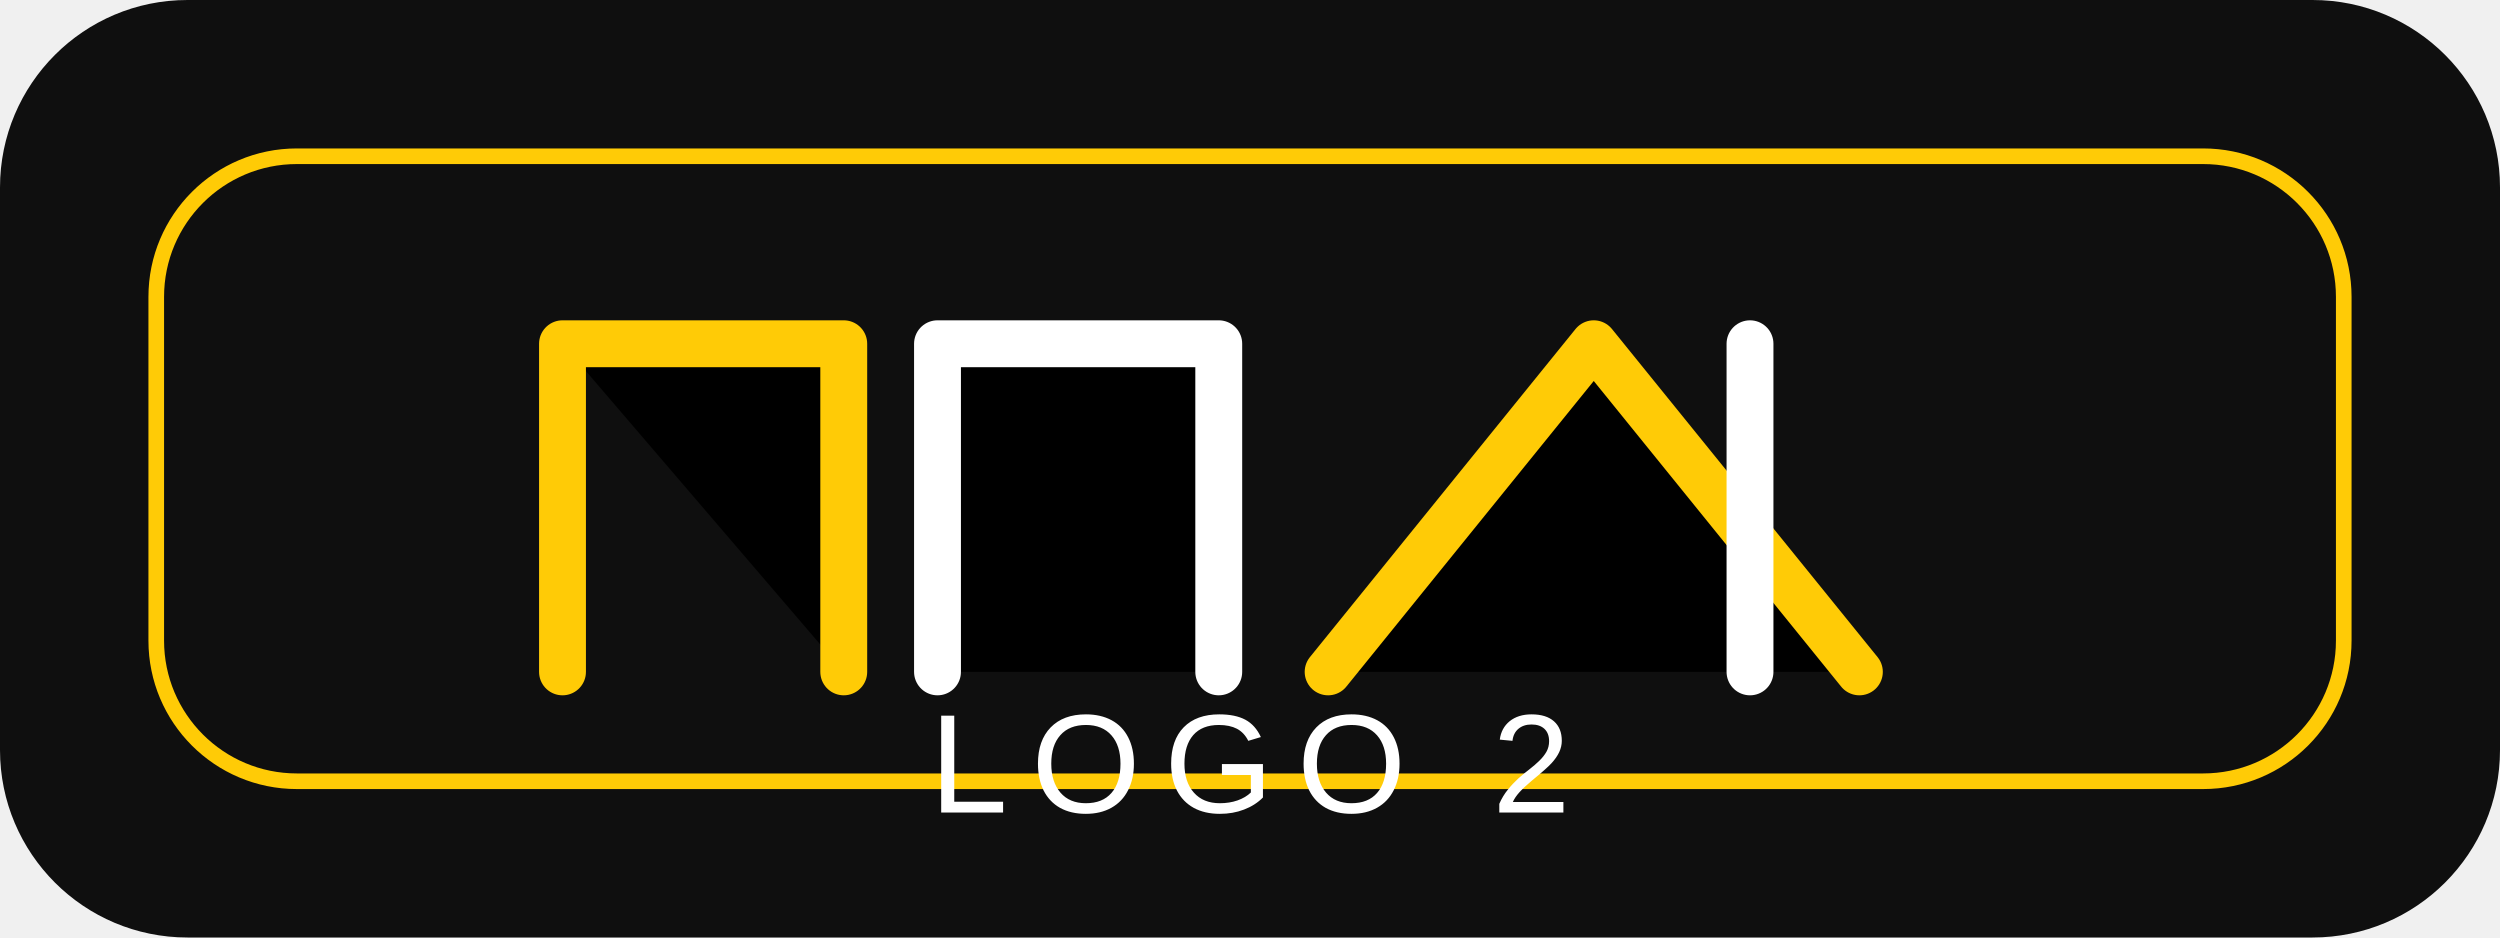
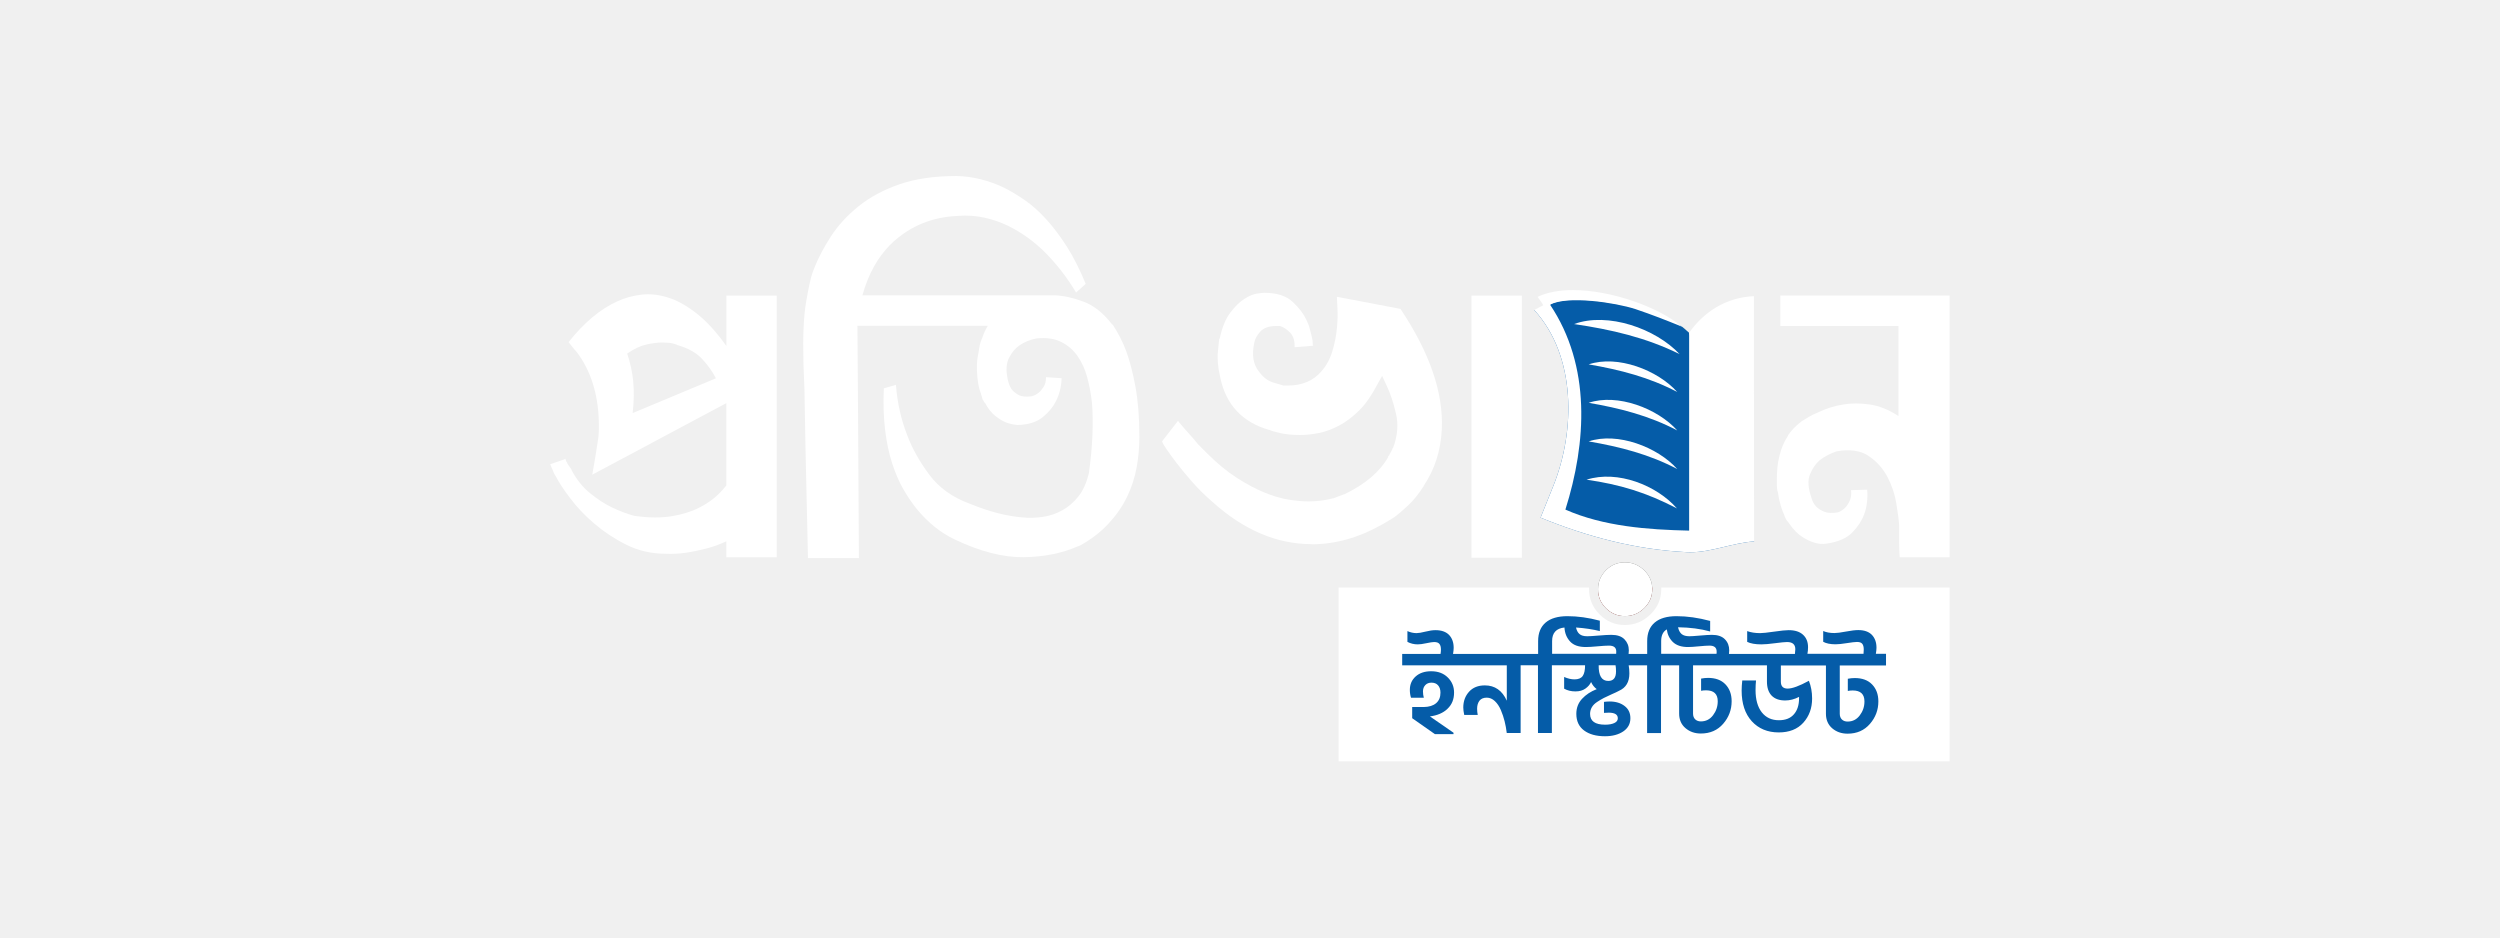
- <svg xmlns="http://www.w3.org/2000/svg" width="320" height="120" viewBox="0 0 320 120" role="img" aria-label="Logo placeholder 2">
-   <rect width="320" height="120" rx="24" fill="#0f0f0f" />
-   <rect x="20" y="20" width="280" height="80" rx="18" fill="none" stroke="#ffcb06" stroke-width="2" />
-   <path d="M72 86 L72 44 M72 44 L108 44 L108 86" stroke="#ffcb06" stroke-width="6" stroke-linecap="round" stroke-linejoin="round" />
-   <path d="M120 86 L120 44 L156 44 L156 86" stroke="#ffffff" stroke-width="6" stroke-linecap="round" stroke-linejoin="round" />
-   <path d="M170 86 L204 44 L238 86" stroke="#ffcb06" stroke-width="6" stroke-linecap="round" stroke-linejoin="round" />
-   <path d="M224 86 L224 44" stroke="#ffffff" stroke-width="6" stroke-linecap="round" />
-   <text x="160" y="104" text-anchor="middle" font-family="Poppins, Arial, sans-serif" font-size="18" fill="#ffffff" letter-spacing="3">LOGO 2</text>
+ <svg xmlns="http://www.w3.org/2000/svg" id="Layer_1" version="1.1" viewBox="0 0 320 120">
+   <defs>
+     <style>
+       .st0 {
+         fill: #fff;
+       }
+ 
+       .st1 {
+         fill: #e42726;
+       }
+ 
+       .st2 {
+         fill: #055ca8;
+       }
+ 
+       .st3 {
+         fill: #85b122;
+       }
+ 
+       .st4 {
+         fill: #5d5e5c;
+       }
+     </style>
+   </defs>
+   <path class="st1" d="M205.56,77.84c-.68-.68-1.01-1.48-1.01-2.43,0-.07,0-.14,0-.22h6.93c0,.07,0,.14,0,.22,0,.94-.35,1.75-1.04,2.43-.7.68-1.52,1.01-2.46,1.01s-1.75-.34-2.43-1.01Z" />
+   <path class="st0" d="M249.55,75.2v22.25h-78.21v-22.25h32.06c0,.07,0,.14,0,.22,0,1.25.45,2.33,1.35,3.23.9.9,1.98,1.35,3.23,1.35s2.34-.45,3.27-1.35c.93-.9,1.39-1.97,1.39-3.23,0-.07,0-.14,0-.22h36.92Z" />
+   <path class="st3" d="M215.87,42.31l-.5-.43c.2.14.37.29.5.43Z" />
+   <path class="st3" d="M215.37,41.88s-.07-.05-.1-.07h.02l.09.07Z" />
+   <path class="st2" d="M224.52,69.3c-2.82.21-5.47,1.39-8.15,1.39-.15,0-.3,0-.44-.01-6.57-.33-12.73-1.97-18.74-4.42l1.63-4.05c2.82-6.99,2.98-16.6-2.44-22.53l1.64.19c-.04-.12-.05-.24-.02-.35.27-1.32,4.59-1.53,9.66-.49,3.33.69,6.16,1.76,7.62,2.78.04.02.07.05.1.07l.5.43.32.28,8.33,26.71Z" />
+   <g>
+     <path class="st0" d="M224.52,69.3c-2.82.21-5.47,1.39-8.15,1.39-.15,0-.3,0-.44-.01-6.57-.33-12.73-1.97-18.74-4.42l1.63-4.05c2.82-6.99,2.98-16.6-2.44-22.53l1.16-.61c-.22-.41-.43-.64-.73-1.07,1.25-.6,2.82-.87,4.53-.87,4.93,0,11,2.2,13.94,4.68-2.02-.82-3.87-1.55-5.93-2.24-2.62-.86-8.75-1.76-10.94-.57,5.27,7.87,4.67,17.63,1.96,26.23,4.88,2.15,10.53,2.57,15.84,2.69v-25.33c1.9-2.69,4.73-4.52,8.29-4.68l.02,31.39Z" />
+     <path class="st0" d="M214.65,65.08c-3.89-2.04-7.31-3.07-11.57-3.68,3.97-1.27,9,.73,11.57,3.68Z" />
+     <path class="st0" d="M214.69,55.1c-3.58-1.89-7.33-2.85-11.34-3.54,3.67-1.24,8.83.72,11.34,3.54Z" />
+     <path class="st0" d="M214.69,50.18c-3.58-1.89-7.33-2.85-11.34-3.54,3.67-1.24,8.83.72,11.34,3.54Z" />
+     <path class="st0" d="M214.99,45.33c-4.3-2.13-8.75-3.15-13.51-3.85,4.31-1.58,10.46.58,13.51,3.85Z" />
+     <path class="st0" d="M214.69,60.04c-3.58-1.89-7.33-2.85-11.34-3.54,3.67-1.24,8.83.72,11.34,3.54Z" />
+   </g>
+   <path class="st4" d="M211.49,75.42c0,.94-.35,1.75-1.04,2.43-.7.68-1.52,1.01-2.46,1.01s-1.75-.34-2.43-1.01c-.68-.68-1.01-1.48-1.01-2.43s.34-1.75,1.01-2.43c.68-.68,1.49-1.01,2.43-1.01s1.76.34,2.46,1.01c.7.68,1.04,1.49,1.04,2.43Z" />
+   <g>
+     <path class="st0" d="M92.98,37.84v6.45c-1.29-1.81-2.57-3.2-3.84-4.19-1.27-.99-2.49-1.67-3.68-2.03-1.18-.37-2.31-.48-3.39-.35-1.08.13-2.09.41-3.03.84-2.19.99-4.28,2.73-6.26,5.23.26.35.49.64.71.9.22.22.41.45.58.71.17.26.3.45.39.58,1.55,2.5,2.28,5.55,2.19,9.16,0,.39-.05.89-.16,1.52-.11.62-.2,1.24-.29,1.84-.13.73-.26,1.49-.39,2.26l17.16-9.16v10.54c-.28.36-.61.72-.98,1.09-.66.66-1.49,1.24-2.49,1.75-1,.51-2.19.88-3.56,1.1-1.37.22-2.96.21-4.78-.06-.97-.26-1.95-.64-2.95-1.13-.85-.41-1.74-1-2.67-1.75-.93-.75-1.72-1.73-2.37-2.94v-.06c-.12-.19-.23-.36-.35-.51-.12-.15-.21-.32-.29-.51l-.06-.06c0-.07-.04-.19-.12-.34l-.06.06-1.8.62h-.06c.04.15.1.3.17.45.08.15.15.33.23.54.08.21.19.42.35.65.35.68.93,1.58,1.77,2.69.83,1.11,1.85,2.2,3.07,3.25s2.6,1.97,4.14,2.74c1.54.77,3.22,1.16,5.04,1.16.81.04,1.68,0,2.61-.13.77-.11,1.65-.3,2.64-.55.81-.2,1.64-.51,2.52-.91v2.04h6.45v-33.49h-6.45ZM80.98,52.88c.17-1.51.19-2.87.07-4.1-.13-1.23-.39-2.4-.77-3.52.86-.6,1.68-.99,2.45-1.16.77-.17,1.44-.26,2-.26.6,0,1.08.04,1.42.13.34.09.52.15.52.19,1.38.39,2.43.97,3.16,1.74.73.77,1.33,1.61,1.81,2.52l-10.65,4.45Z" />
+     <path class="st0" d="M145.84,55.91v.06c0,1.29-.12,2.58-.35,3.87-.24,1.29-.64,2.54-1.22,3.74-.58,1.21-1.37,2.35-2.36,3.42-.99,1.08-2.22,2.02-3.68,2.84-.04,0-.09.02-.13.06h-.07c-2.02.9-4.35,1.38-6.97,1.42-2.62.04-5.57-.71-8.84-2.26-1.81-.86-3.42-2.15-4.84-3.87-.6-.73-1.18-1.58-1.74-2.55-.56-.97-1.04-2.09-1.45-3.35-.41-1.27-.71-2.7-.9-4.29-.19-1.59-.25-3.35-.16-5.29l1.55-.45c.17,2.24.64,4.37,1.42,6.39.64,1.72,1.59,3.42,2.84,5.1,1.25,1.68,2.99,2.93,5.23,3.74,2.41.99,4.65,1.57,6.71,1.74.86.09,1.73.06,2.61-.07.88-.13,1.71-.41,2.48-.84.78-.43,1.46-1.02,2.06-1.77.6-.75,1.05-1.75,1.35-3,.47-3.4.6-6.41.39-9.03-.13-1.12-.33-2.2-.61-3.23-.28-1.03-.69-1.94-1.23-2.71-.54-.78-1.24-1.38-2.1-1.81-.86-.43-1.91-.58-3.16-.45-.86.17-1.59.47-2.19.9-.52.35-.96.87-1.32,1.58-.37.71-.42,1.65-.16,2.81.09.43.24.82.45,1.16.21.3.52.56.9.77.39.22.94.28,1.68.19.34-.09.64-.24.9-.45.22-.17.43-.42.64-.74.22-.32.32-.74.32-1.26l2,.13c-.04,1.08-.28,2.04-.71,2.9-.35.73-.9,1.42-1.68,2.06-.78.65-1.85.99-3.23,1.03-.52-.04-1.01-.15-1.48-.32-.43-.17-.89-.45-1.39-.84-.49-.39-.94-.95-1.32-1.68-.09-.04-.15-.13-.19-.26-.09-.09-.14-.19-.16-.32-.02-.13-.08-.3-.16-.52v-.07c-.3-.69-.47-1.66-.52-2.9v-.81c0-.24.02-.48.06-.74v-.06c.09-.43.16-.87.23-1.32.06-.45.2-.91.42-1.39.16-.51.39-.99.68-1.47h-16.69l.06,8.18.13,21.55h-6.52l-.32-14.26-.13-7.29-.13-3.35v-.19c-.09-3.31.03-5.89.35-7.74.32-1.85.59-3.08.81-3.68l.19-.52c.52-1.33,1.24-2.71,2.16-4.13.92-1.42,2.11-2.71,3.55-3.87,1.44-1.16,3.18-2.1,5.23-2.81,2.04-.71,4.48-1.06,7.32-1.06,2.02.04,4.04.54,6.06,1.49.86.43,1.75.97,2.68,1.61.93.64,1.84,1.46,2.74,2.45.9.99,1.78,2.16,2.65,3.52.86,1.35,1.65,2.94,2.39,4.74l-1.23,1.1c-1.16-1.93-2.5-3.66-4-5.16-.64-.64-1.37-1.26-2.16-1.84-.8-.58-1.66-1.1-2.58-1.55-.93-.45-1.93-.8-3-1.03-1.08-.24-2.19-.31-3.35-.23-2.19.09-4.17.62-5.94,1.61-.78.43-1.54.98-2.29,1.64-.75.67-1.45,1.49-2.1,2.48-.64.99-1.19,2.15-1.64,3.48-.1.31-.2.63-.29.96h24.25c.1,0,.21,0,.31,0,.02,0,.03,0,.05,0,1.12.04,2.34.31,3.68.81,1.33.49,2.56,1.47,3.68,2.93h.06c.73,1.12,1.31,2.26,1.74,3.42.43,1.16.82,2.64,1.16,4.45.34,1.81.52,3.96.52,6.45Z" />
+     <path class="st0" d="M167.89,69.65c-4.47,0-8.71-1.81-12.71-5.42-.99-.86-1.86-1.72-2.61-2.58-.75-.86-1.4-1.65-1.94-2.35-.54-.71-.97-1.3-1.29-1.77-.32-.47-.51-.77-.55-.9v-.06l-.06-.06,2.06-2.65.13.19c.43.52.85,1,1.26,1.45.41.45.81.91,1.19,1.39l1.16,1.16c1.29,1.29,2.56,2.33,3.81,3.13,1.25.8,2.42,1.42,3.52,1.87,1.1.45,2.12.75,3.06.9.95.15,1.81.23,2.58.23,1.07,0,2.11-.13,3.1-.39h.06c.21-.09.44-.17.68-.26.24-.09.46-.17.68-.26h.06c2.67-1.29,4.54-2.88,5.61-4.77v-.13l.13-.06v-.06c.09-.17.17-.33.26-.48.09-.15.15-.29.19-.42l.06-.06c.56-1.51.68-2.96.35-4.36-.32-1.4-.72-2.59-1.19-3.58l-.58-1.23-.65,1.16c-.69,1.33-1.44,2.41-2.26,3.23s-1.67,1.46-2.55,1.94c-.88.47-1.75.8-2.61.97-.86.17-1.66.26-2.39.26-1.03,0-1.91-.09-2.65-.26-.73-.17-1.16-.3-1.29-.39h-.06c-3.44-.99-5.53-3.23-6.26-6.71-.3-1.29-.4-2.42-.29-3.39.11-.97.16-1.49.16-1.58h.06c.3-1.42.75-2.53,1.35-3.32.6-.8,1.2-1.39,1.81-1.77.6-.39,1.14-.61,1.61-.68.47-.06.77-.1.9-.1h.06c1.59,0,2.8.39,3.61,1.16.82.77,1.4,1.53,1.74,2.26.21.43.37.83.45,1.19.09.37.17.7.26,1,.09.34.13.69.13,1.03l.06.13-2.39.19v-.19c0-.73-.2-1.3-.61-1.71-.41-.41-.83-.68-1.26-.81h-.52c-.9,0-1.57.24-2,.71-.43.47-.69.95-.77,1.42-.34,1.55-.15,2.77.58,3.68.52.73,1.13,1.2,1.84,1.42.71.22,1.15.34,1.32.39h.52c1.85,0,3.29-.6,4.32-1.81.65-.73,1.12-1.6,1.42-2.61.3-1.01.49-2,.58-2.97.09-.97.11-1.81.06-2.52-.04-.71-.06-1.15-.06-1.32v-.13l8.13,1.55c3.74,5.59,5.51,10.73,5.29,15.42-.13,2.71-.9,5.12-2.32,7.23v.06l-.06.06c-.6.95-1.25,1.74-1.94,2.39-.69.64-1.29,1.16-1.81,1.55h-.06l-.06.06-.97.58-.45.26c-2.97,1.68-5.98,2.52-9.03,2.52Z" />
+     <path class="st0" d="M194.8,71.39h-6.45v-33.55h6.45v33.55Z" />
+     <path class="st0" d="M249.55,37.84v33.49h-6.39c-.04-.64-.07-1.25-.07-1.81v-2.26c-.04-.69-.16-1.62-.36-2.81-.19-1.18-.57-2.31-1.13-3.39-.56-1.07-1.35-1.97-2.39-2.68-1.03-.71-2.41-.91-4.13-.61-.86.3-1.59.69-2.19,1.16-.52.47-.93,1.08-1.22,1.81-.3.73-.24,1.72.19,2.97.13.47.34.86.64,1.16.26.26.6.47,1.03.64s1.01.19,1.74.07c.34-.13.64-.32.9-.58.21-.21.41-.51.58-.87.17-.36.24-.83.19-1.39l2.06-.06c.09,1.16-.04,2.22-.39,3.16-.3.82-.81,1.59-1.52,2.32-.71.73-1.8,1.2-3.26,1.42-.56.09-1.1.04-1.61-.13-.47-.13-.99-.38-1.55-.74-.56-.36-1.1-.91-1.61-1.64-.04-.04-.11-.13-.19-.26-.09-.09-.16-.18-.23-.29-.06-.11-.14-.27-.23-.48v-.07c-.17-.34-.33-.76-.48-1.26-.15-.49-.27-1.06-.36-1.71,0-.04-.02-.09-.06-.13-.04-.26-.07-.52-.07-.78v-.84c0-.47.02-.95.07-1.42.04-.47.13-.97.26-1.48.22-.95.58-1.81,1.1-2.58v-.06c.21-.3.45-.59.71-.87.26-.28.56-.55.9-.81.04,0,.07-.02.07-.07.34-.21.68-.42,1-.61.32-.19.7-.38,1.13-.55,1.07-.52,2.17-.86,3.29-1.03.99-.17,2.1-.17,3.32,0,1.23.17,2.46.67,3.71,1.48v-11.52h-15.12v-3.9h21.64Z" />
+     <path class="st0" d="M134.96,37.84h0c-.1,0-.21,0-.31,0h.31Z" />
+   </g>
+   <path class="st0" d="M211.49,75.42c0,.94-.35,1.75-1.04,2.43-.7.68-1.52,1.01-2.46,1.01s-1.75-.34-2.43-1.01c-.68-.68-1.01-1.48-1.01-2.43s.34-1.75,1.01-2.43c.68-.68,1.49-1.01,2.43-1.01s1.76.34,2.46,1.01c.7.68,1.04,1.49,1.04,2.43Z" />
+   <g>
+     <path class="st2" d="M185.28,90.72c.56-.52.84-1.21.84-2.07,0-.77-.27-1.41-.81-1.94-.54-.53-1.24-.79-2.12-.79-.83,0-1.49.22-1.99.67-.5.45-.74,1.02-.74,1.72,0,.36.05.69.15,1h1.64c-.07-.24-.11-.52-.11-.81,0-.33.1-.6.3-.81.2-.21.46-.31.79-.31.36,0,.64.11.84.34.2.22.31.54.31.94,0,.57-.18,1.02-.55,1.34-.37.32-.9.49-1.61.5h-1.46v1.43l2.91,2.04h2.38v-.18l-3.02-2.09c.94-.12,1.69-.44,2.25-.97Z" />
+     <path class="st2" d="M241.41,85.15v-1.46h-1.3c.05-.31.08-.57.08-.78,0-.69-.2-1.24-.59-1.65-.39-.4-.97-.61-1.74-.61-.38,0-.9.06-1.58.19-.67.13-1.17.19-1.47.19-.58,0-1.06-.09-1.44-.26v1.38c.38.21.91.32,1.58.32.35,0,.83-.05,1.45-.15.62-.1,1.05-.15,1.3-.15.33,0,.55.08.68.25.12.16.18.4.18.72,0,.12-.01.31-.03.55h-7.18c.05-.26.08-.54.08-.84,0-.69-.22-1.22-.65-1.61-.43-.39-1.04-.58-1.83-.58-.36,0-.98.06-1.86.19-.89.13-1.48.19-1.79.19-.64,0-1.2-.09-1.66-.26v1.38c.43.21,1.03.32,1.81.32.42,0,1.01-.05,1.76-.15.76-.1,1.27-.15,1.53-.15.71,0,1.06.31,1.06.92,0,.03-.02.23-.05.6h-8.44c.02-.2.03-.36.03-.46,0-.56-.18-1.03-.55-1.41-.37-.38-.92-.57-1.66-.57-.34,0-.84.03-1.51.09-.67.06-1.13.09-1.37.09-.44,0-.77-.09-1-.28-.22-.19-.38-.48-.46-.87,1.53.02,2.9.2,4.11.54v-1.35c-1.52-.41-2.95-.61-4.3-.61-1.22,0-2.15.27-2.79.81-.64.54-.97,1.33-.97,2.38v1.64h-2.38c.02-.2.03-.36.03-.46,0-.56-.19-1.03-.56-1.41-.37-.38-.93-.57-1.68-.57-.37,0-.91.03-1.61.09-.71.06-1.2.09-1.47.09-.44,0-.77-.09-.99-.28-.22-.18-.37-.47-.45-.84,1.15.08,2.17.24,3.05.46v-1.33c-1.46-.39-2.84-.58-4.14-.58-1.22,0-2.15.27-2.79.81-.64.54-.97,1.33-.97,2.38v1.64h-10.89c.05-.31.08-.57.08-.78,0-.69-.2-1.24-.59-1.65-.39-.4-.97-.61-1.74-.61-.35,0-.78.06-1.29.19-.51.13-.89.19-1.13.19-.4,0-.79-.09-1.17-.26v1.38c.4.21.84.32,1.32.32.28,0,.65-.05,1.11-.15.47-.1.8-.15.99-.15.33,0,.55.08.68.25.13.16.19.4.19.72,0,.18-.02.37-.05.55h-4.91v1.46h13.39v4.53c-.59-1.31-1.53-1.96-2.81-1.96-.86,0-1.53.27-2.02.81-.49.54-.74,1.22-.74,2.02,0,.26.04.57.12.95h1.73c-.05-.26-.08-.52-.08-.8,0-.43.11-.77.31-1.03.21-.26.52-.38.93-.38.38,0,.72.15,1.03.44.31.29.57.68.77,1.15.2.47.36.95.48,1.43.12.48.21.97.27,1.47v.03h1.78v-8.67h2.22v8.67h1.78v-8.67h4.25c0,.62-.1,1.08-.3,1.37-.2.29-.55.44-1.05.44-.42,0-.86-.1-1.33-.31v1.5c.43.24.91.35,1.44.35s.94-.12,1.28-.36c.34-.24.58-.52.73-.84.17.38.41.68.72.91-.77.3-1.39.71-1.88,1.24-.49.53-.73,1.17-.73,1.92,0,.93.33,1.64.99,2.13.66.49,1.55.74,2.68.74.95,0,1.73-.21,2.34-.62.61-.42.91-.98.91-1.68,0-.67-.24-1.19-.74-1.57-.49-.38-1.13-.58-1.9-.58-.26,0-.5.02-.74.05v1.41c.2-.02.4-.03.6-.03.78,0,1.17.24,1.17.72,0,.27-.15.47-.45.61-.3.14-.69.21-1.17.21-1.29,0-1.93-.46-1.93-1.38,0-.32.08-.6.23-.86.15-.26.38-.48.67-.67.3-.2.58-.36.86-.51.28-.14.62-.3,1.02-.48.4-.17.71-.32.93-.44.88-.39,1.32-1.13,1.32-2.22,0-.37-.03-.72-.09-1.04h2.36v8.67h1.78v-8.67h2.32v6.18c0,.78.27,1.4.81,1.86.54.46,1.19.69,1.97.69,1.19,0,2.14-.42,2.86-1.25.72-.83,1.08-1.79,1.08-2.88,0-.9-.27-1.62-.8-2.17-.53-.55-1.27-.82-2.22-.82-.29,0-.58.03-.89.09v1.56c.19-.04.4-.06.63-.06,1,0,1.5.47,1.5,1.4,0,.67-.2,1.26-.6,1.79-.4.53-.92.79-1.56.79-.3,0-.54-.09-.72-.26-.18-.17-.28-.42-.28-.74v-6.18h9.46v2.09c0,.78.2,1.37.6,1.79.4.41.98.62,1.73.62.59,0,1.19-.15,1.78-.46v.17c0,.87-.22,1.56-.66,2.06-.44.51-1.08.76-1.93.76-.92,0-1.65-.34-2.18-1.01-.53-.68-.8-1.63-.8-2.85,0-.45.02-.86.06-1.23h-1.76c-.05.46-.08.89-.08,1.29,0,1.67.43,2.97,1.3,3.93.87.95,2.02,1.43,3.45,1.43,1.34,0,2.39-.41,3.14-1.24.75-.83,1.13-1.86,1.13-3.1,0-.83-.14-1.59-.41-2.27-1.23.67-2.13,1-2.72,1s-.87-.3-.87-.89v-2.07h5.77v6.18c0,.78.27,1.4.8,1.86.54.46,1.19.69,1.97.69,1.19,0,2.14-.42,2.86-1.25.72-.83,1.08-1.79,1.08-2.88,0-.9-.27-1.62-.8-2.17-.53-.55-1.27-.82-2.22-.82-.29,0-.58.03-.89.09v1.56c.2-.04.4-.06.63-.06,1,0,1.5.47,1.5,1.4,0,.67-.2,1.26-.6,1.79-.4.53-.92.79-1.56.79-.3,0-.54-.09-.72-.26-.18-.17-.28-.42-.28-.74v-6.18h5.91ZM205.86,87.16c-.84,0-1.25-.67-1.23-2.01h2.16c.04.21.06.48.06.8,0,.81-.33,1.21-1,1.21ZM206.88,83.69h-8.21v-1.64c0-1.04.53-1.62,1.58-1.73.04.72.28,1.31.72,1.79.44.48,1.11.71,2.01.71.36,0,.86-.03,1.5-.09.64-.06,1.13-.09,1.47-.09.62,0,.93.25.93.75,0,.13,0,.24-.01.31ZM219.72,83.69h-7.09v-1.64c0-.71.24-1.21.72-1.49.08.65.34,1.19.78,1.62.44.42,1.08.64,1.92.64.33,0,.8-.03,1.4-.09.61-.06,1.06-.09,1.37-.09.6,0,.91.25.91.75,0,.13,0,.24-.02.31Z" />
+   </g>
</svg>
